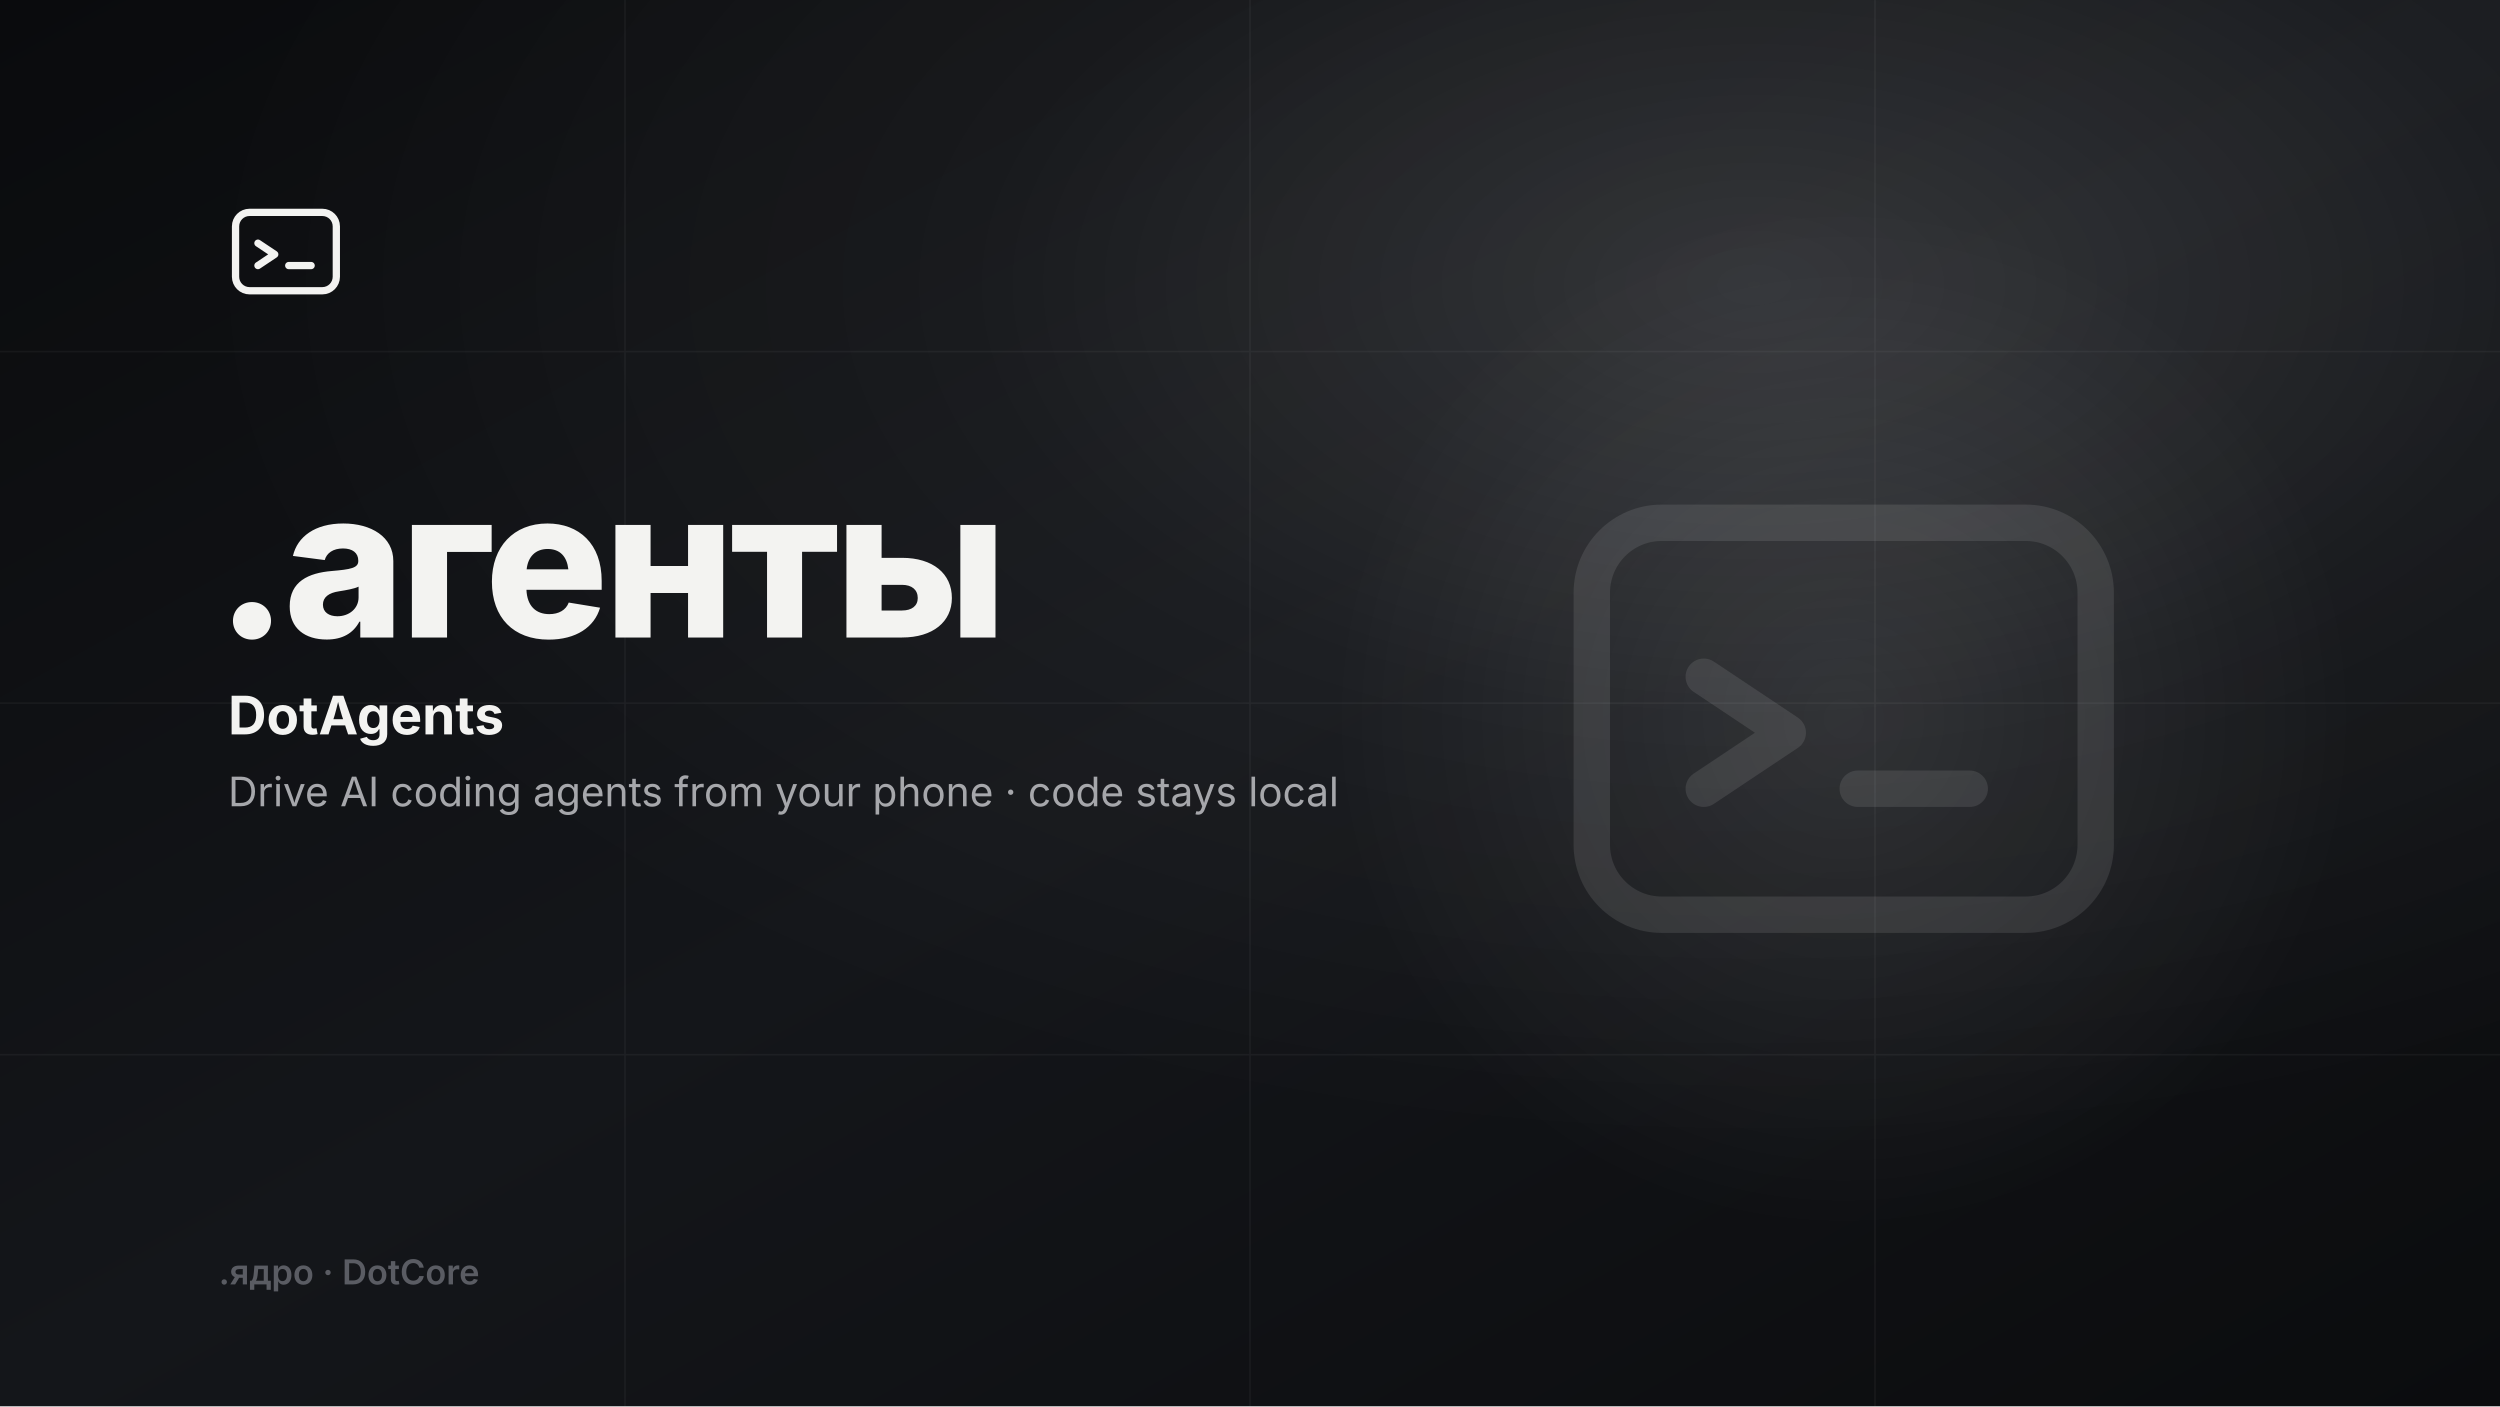
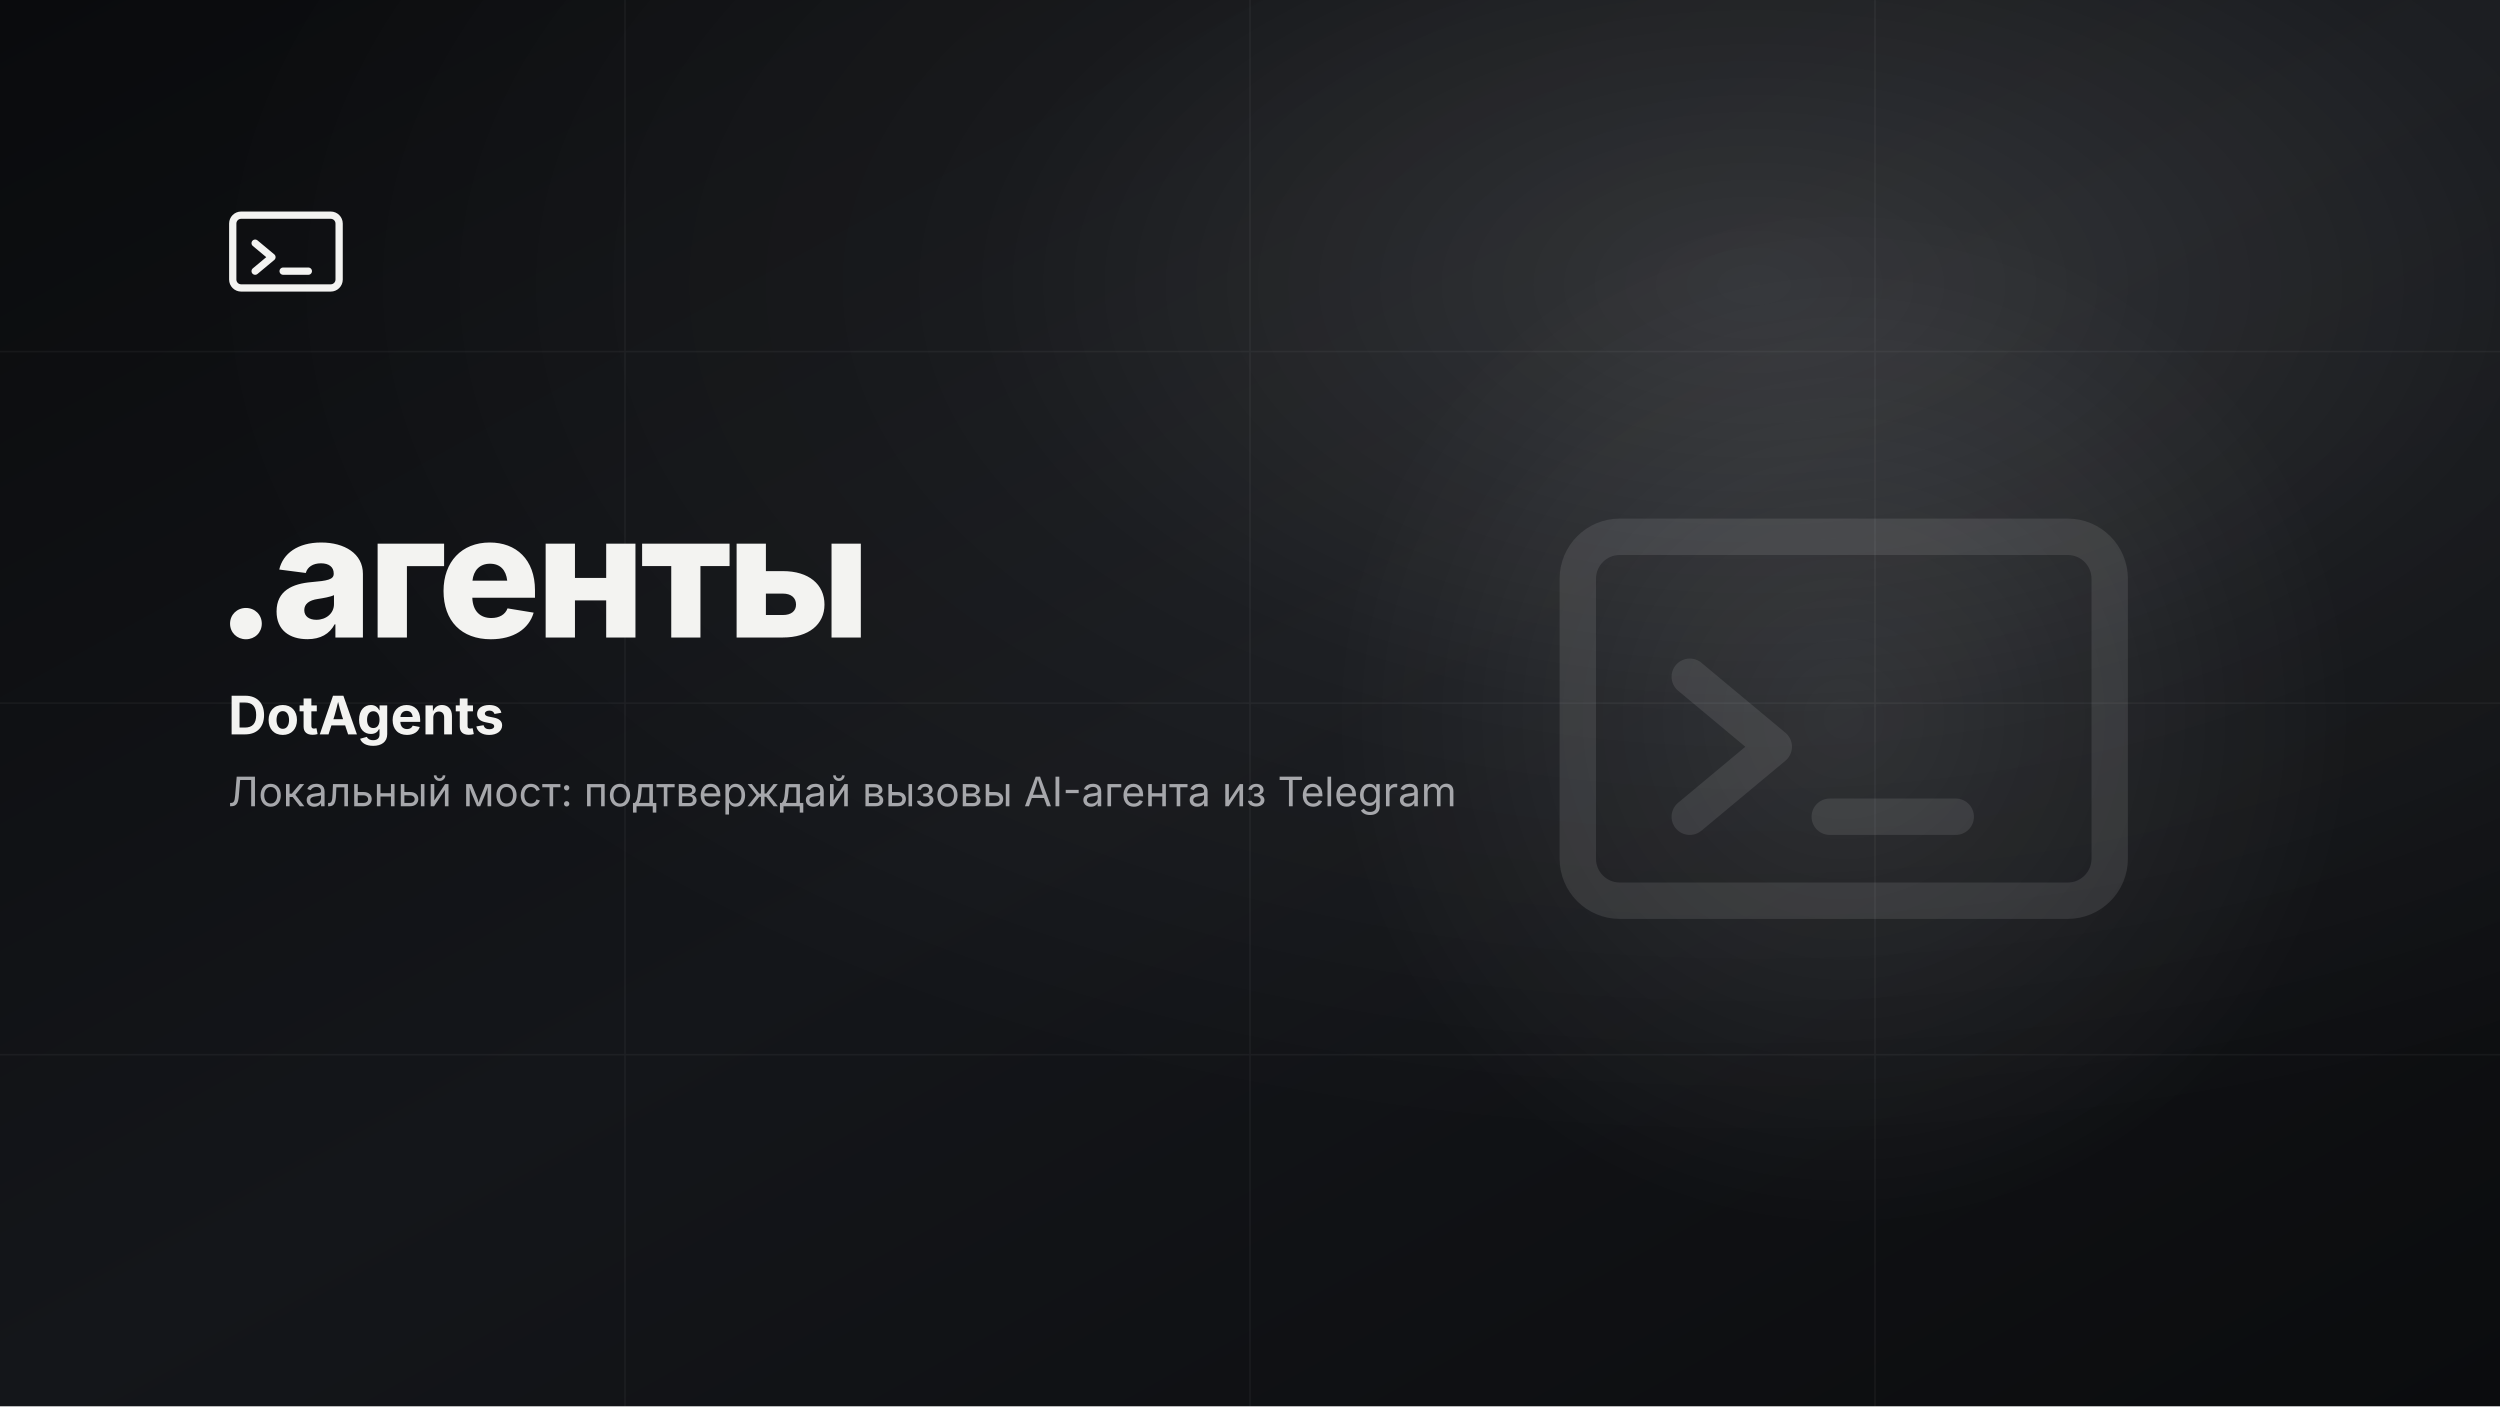
- <svg xmlns="http://www.w3.org/2000/svg" width="1600" height="900" viewBox="0 0 1600 900" role="img" aria-labelledby="t d">
+ <svg xmlns="http://www.w3.org/2000/svg" viewBox="0 0 1600 900" width="1600" height="900" role="img" aria-label="DotAgents">
+   <style>
+     @keyframes breathe { 0%,100%{opacity:.85} 50%{opacity:1} }
+     @keyframes pulse   { 0%,100%{opacity:.72} 50%{opacity:1} }
+     @keyframes glow    { 0%,100%{opacity:.58} 50%{opacity:1} }
+     .br { animation: breathe 4.2s ease-in-out infinite }
+     .pu { animation: pulse   3.2s ease-in-out infinite }
+     .gl { animation: glow    6.2s ease-in-out infinite }
+     @media (prefers-reduced-motion:reduce) { .br,.pu,.gl { animation:none } }
+   </style>
  <defs>
-     <linearGradient id="bg" x1="0" y1="0" x2="1" y2="1">
+     <linearGradient id="da-bg" x1="0" y1="0" x2="1" y2="1">
      <stop offset="0" stop-color="#0a0b0d" />
      <stop offset="0.5" stop-color="#14161a" />
      <stop offset="1" stop-color="#0b0c0e" />
    </linearGradient>
-     <radialGradient id="glow" cx="70%" cy="20%" r="62%">
+     <radialGradient id="da-glow" cx="70%" cy="20%" r="62%">
      <stop offset="0" stop-color="#ffffff" stop-opacity="0.14" />
      <stop offset="0.5" stop-color="#ffffff" stop-opacity="0.04" />
      <stop offset="1" stop-color="#ffffff" stop-opacity="0" />
    </radialGradient>
-     <radialGradient id="halo" cx="50%" cy="50%" r="50%">
+     <radialGradient id="da-halo" cx="50%" cy="50%" r="50%">
      <stop offset="0" stop-color="#ffffff" stop-opacity="0.1" />
      <stop offset="1" stop-color="#ffffff" stop-opacity="0" />
    </radialGradient>
  </defs>
-   <rect width="1600" height="900" fill="url(#bg)" />
-   <rect width="1600" height="900" fill="url(#glow)" />
+   <rect width="1600" height="900" fill="url(#da-bg)" />
+   <rect width="1600" height="900" fill="url(#da-glow)" />
  <g opacity="0.045" stroke="#ffffff" stroke-width="1">
    <path d="M0 225 H1600 M0 450 H1600 M0 675 H1600 M400 0 V900 M800 0 V900 M1200 0 V900" />
  </g>
-   <circle cx="1180" cy="460" r="330" fill="url(#halo)" />
+   <circle cx="1180" cy="460" r="330" fill="url(#da-halo)" class="gl" />
  <svg x="965" y="245" width="430" height="430" viewBox="0 0 48 48">
    <g opacity="0.1" fill="none" stroke="#ffffff" stroke-width="2.6" stroke-linecap="round" stroke-linejoin="round">
-       <rect x="6" y="10" width="36" height="28" rx="5" />
-       <path d="M14 21 l6 4 -6 4" />
-       <path d="M25 29 h8" />
+       <rect x="5" y="11" width="38" height="26" rx="3" />
+       <path d="M13 21 l6 5 -6 5" />
+       <path d="M23 31 h9" />
    </g>
  </svg>
-   <svg x="140" y="118" width="86" height="86" viewBox="0 0 48 48">
+   <svg x="140" y="118" width="86" height="86" viewBox="0 0 48 48" class="pu">
    <g fill="none" stroke="#f3f3f1" stroke-width="2.6" stroke-linecap="round" stroke-linejoin="round">
-       <rect x="6" y="10" width="36" height="28" rx="5" />
-       <path d="M14 21 l6 4 -6 4" />
-       <path d="M25 29 h8" />
+       <rect x="5" y="11" width="38" height="26" rx="3" />
+       <path d="M13 21 l6 5 -6 5" />
+       <path d="M23 31 h9" />
    </g>
  </svg>
-   <text x="138" y="408" font-family="Inter, Arial, sans-serif" font-size="132" font-weight="800" fill="#f3f3f1" letter-spacing="-3">.агенты</text>
+   <text x="138" y="408" font-family="Inter, Arial, sans-serif" font-size="110" font-weight="800" fill="#f3f3f1" letter-spacing="-3" class="br">.агенты</text>
  <text x="146" y="470" font-family="Inter, Arial, sans-serif" font-size="34" font-weight="700" fill="#f3f3f1">DotAgents</text>
-   <text x="146" y="516" font-family="Inter, Arial, sans-serif" font-size="26" fill="#a6a7ab">Drive AI coding agents from your phone · code stays local</text>
-   <text x="140" y="822" font-family="Inter, Arial, sans-serif" font-size="22" font-weight="600" fill="#5a5c63">.ядро · DotCore</text>
+   <text x="146" y="516" font-family="Inter, Arial, sans-serif" font-size="26" fill="#a6a7ab">Локальный мост: подтверждай вызовы AI-агента из Telegram</text>
</svg>
